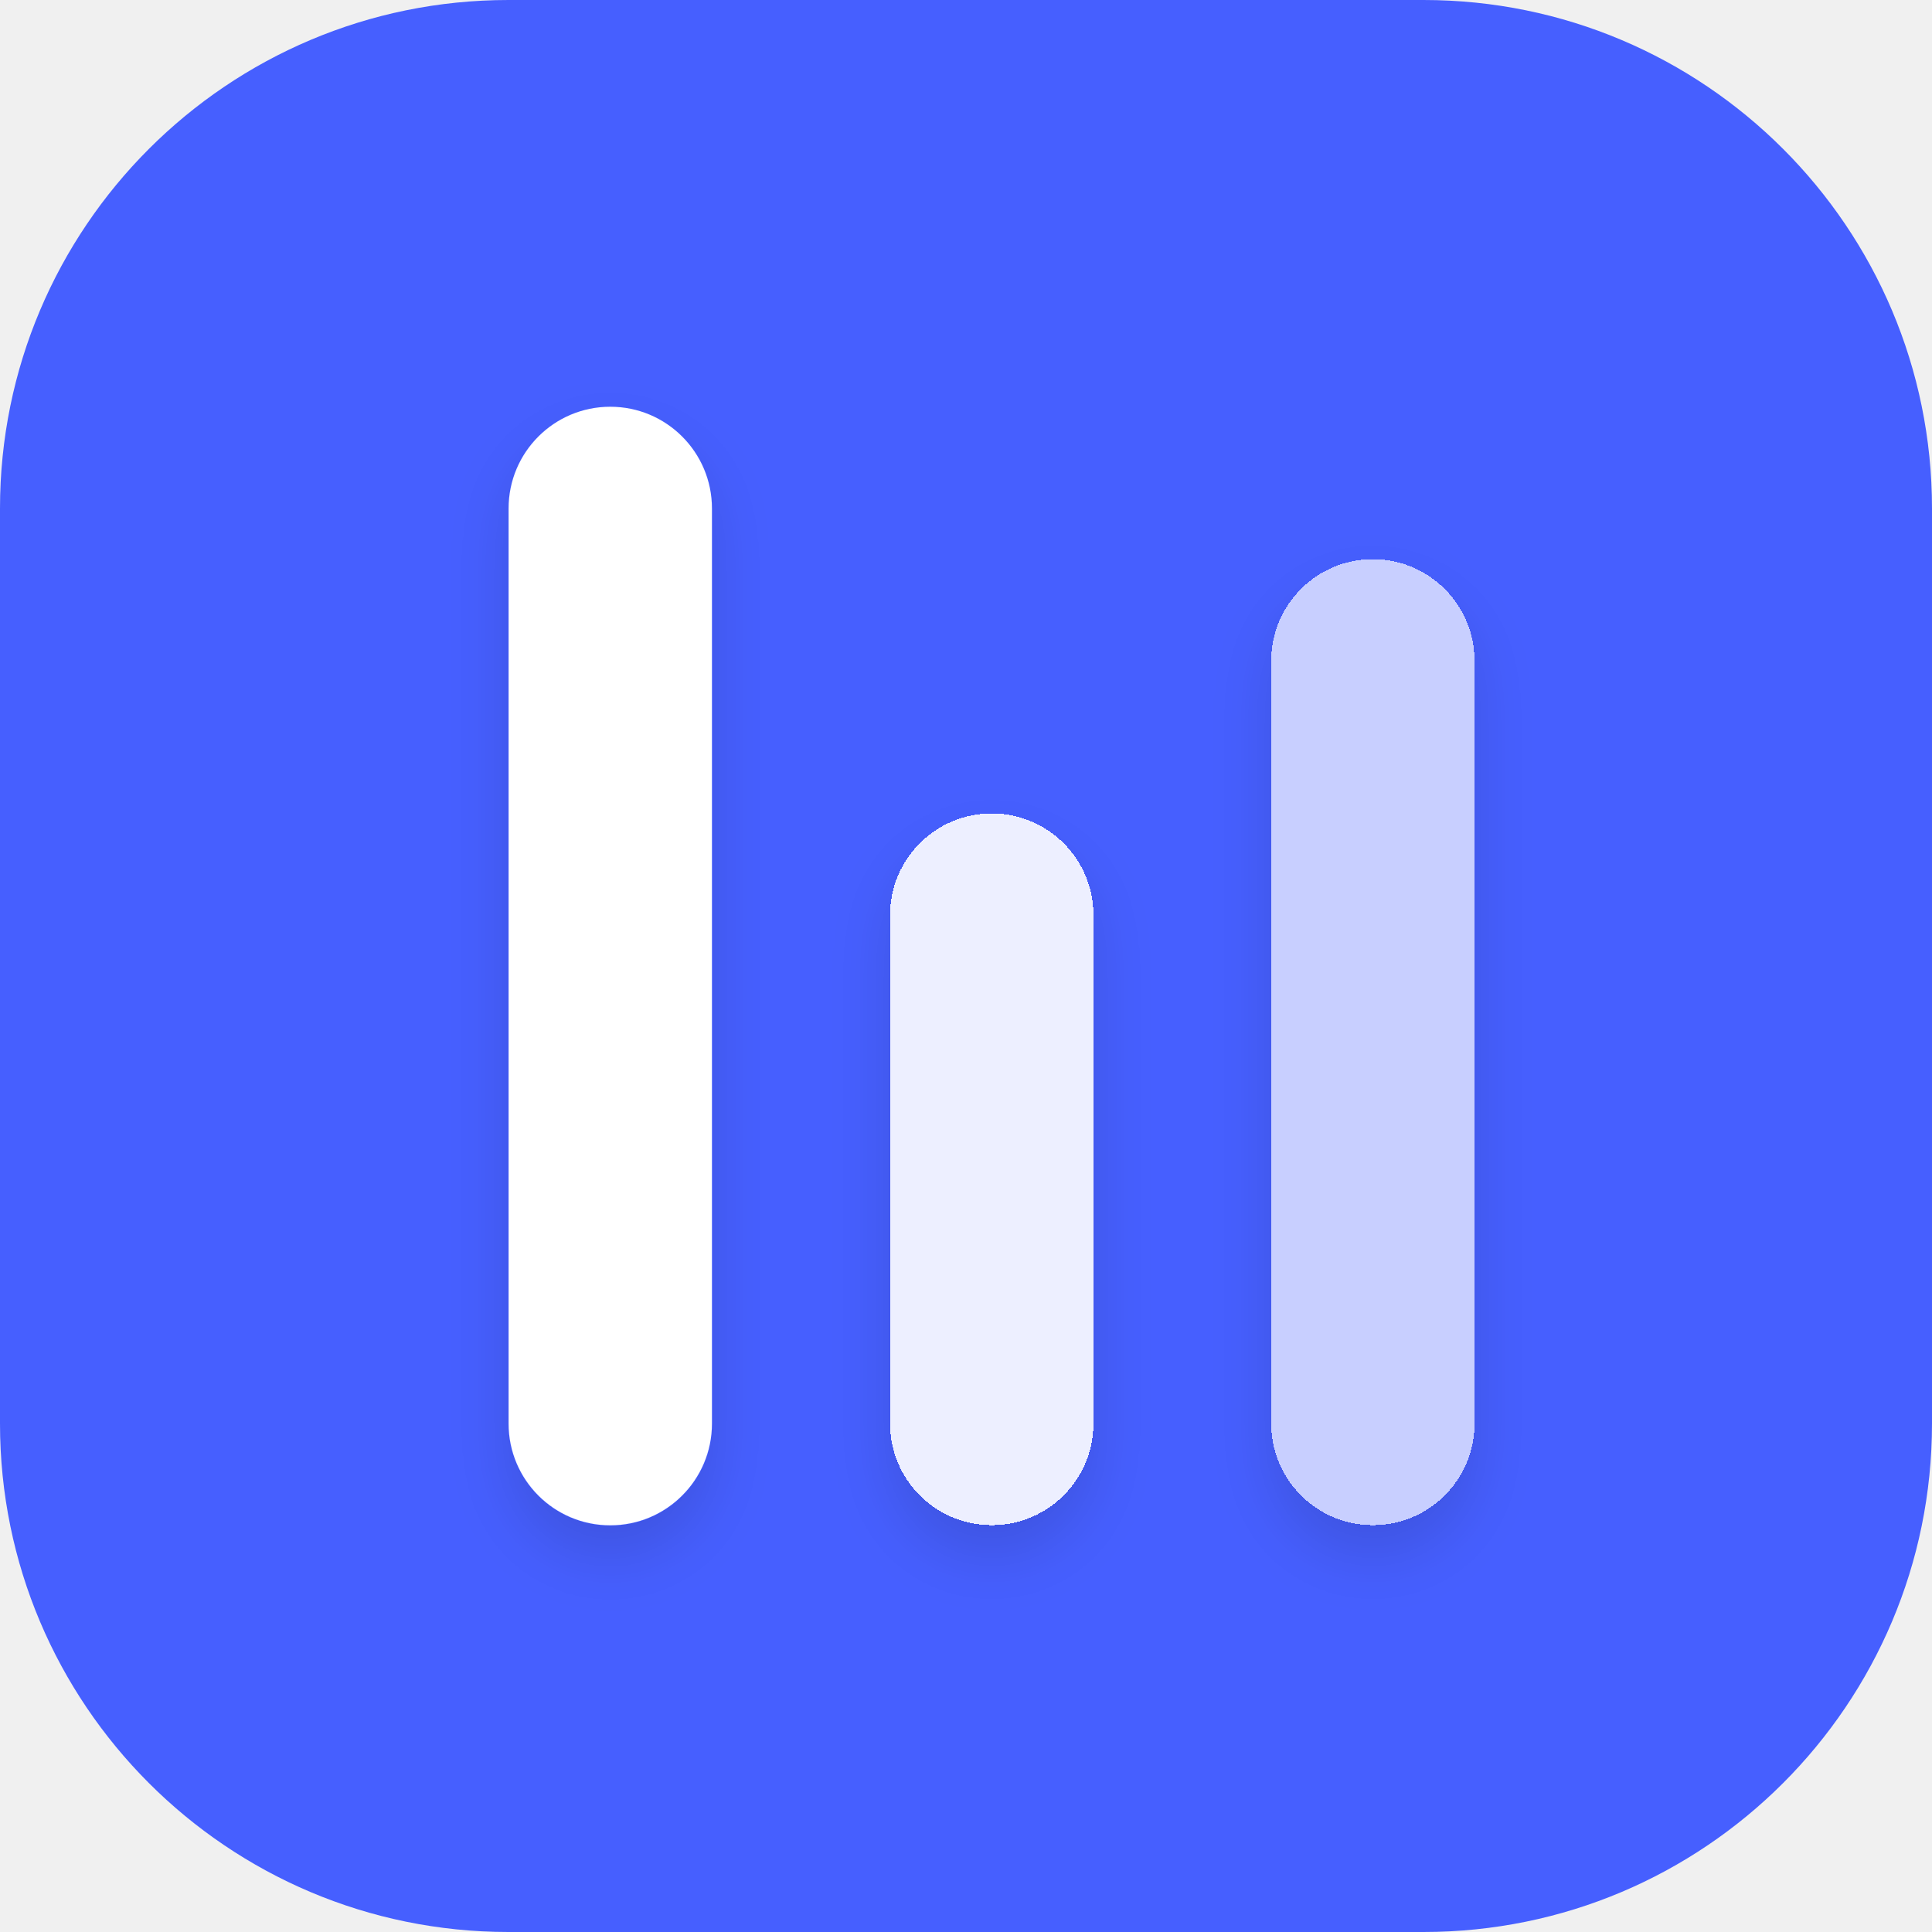
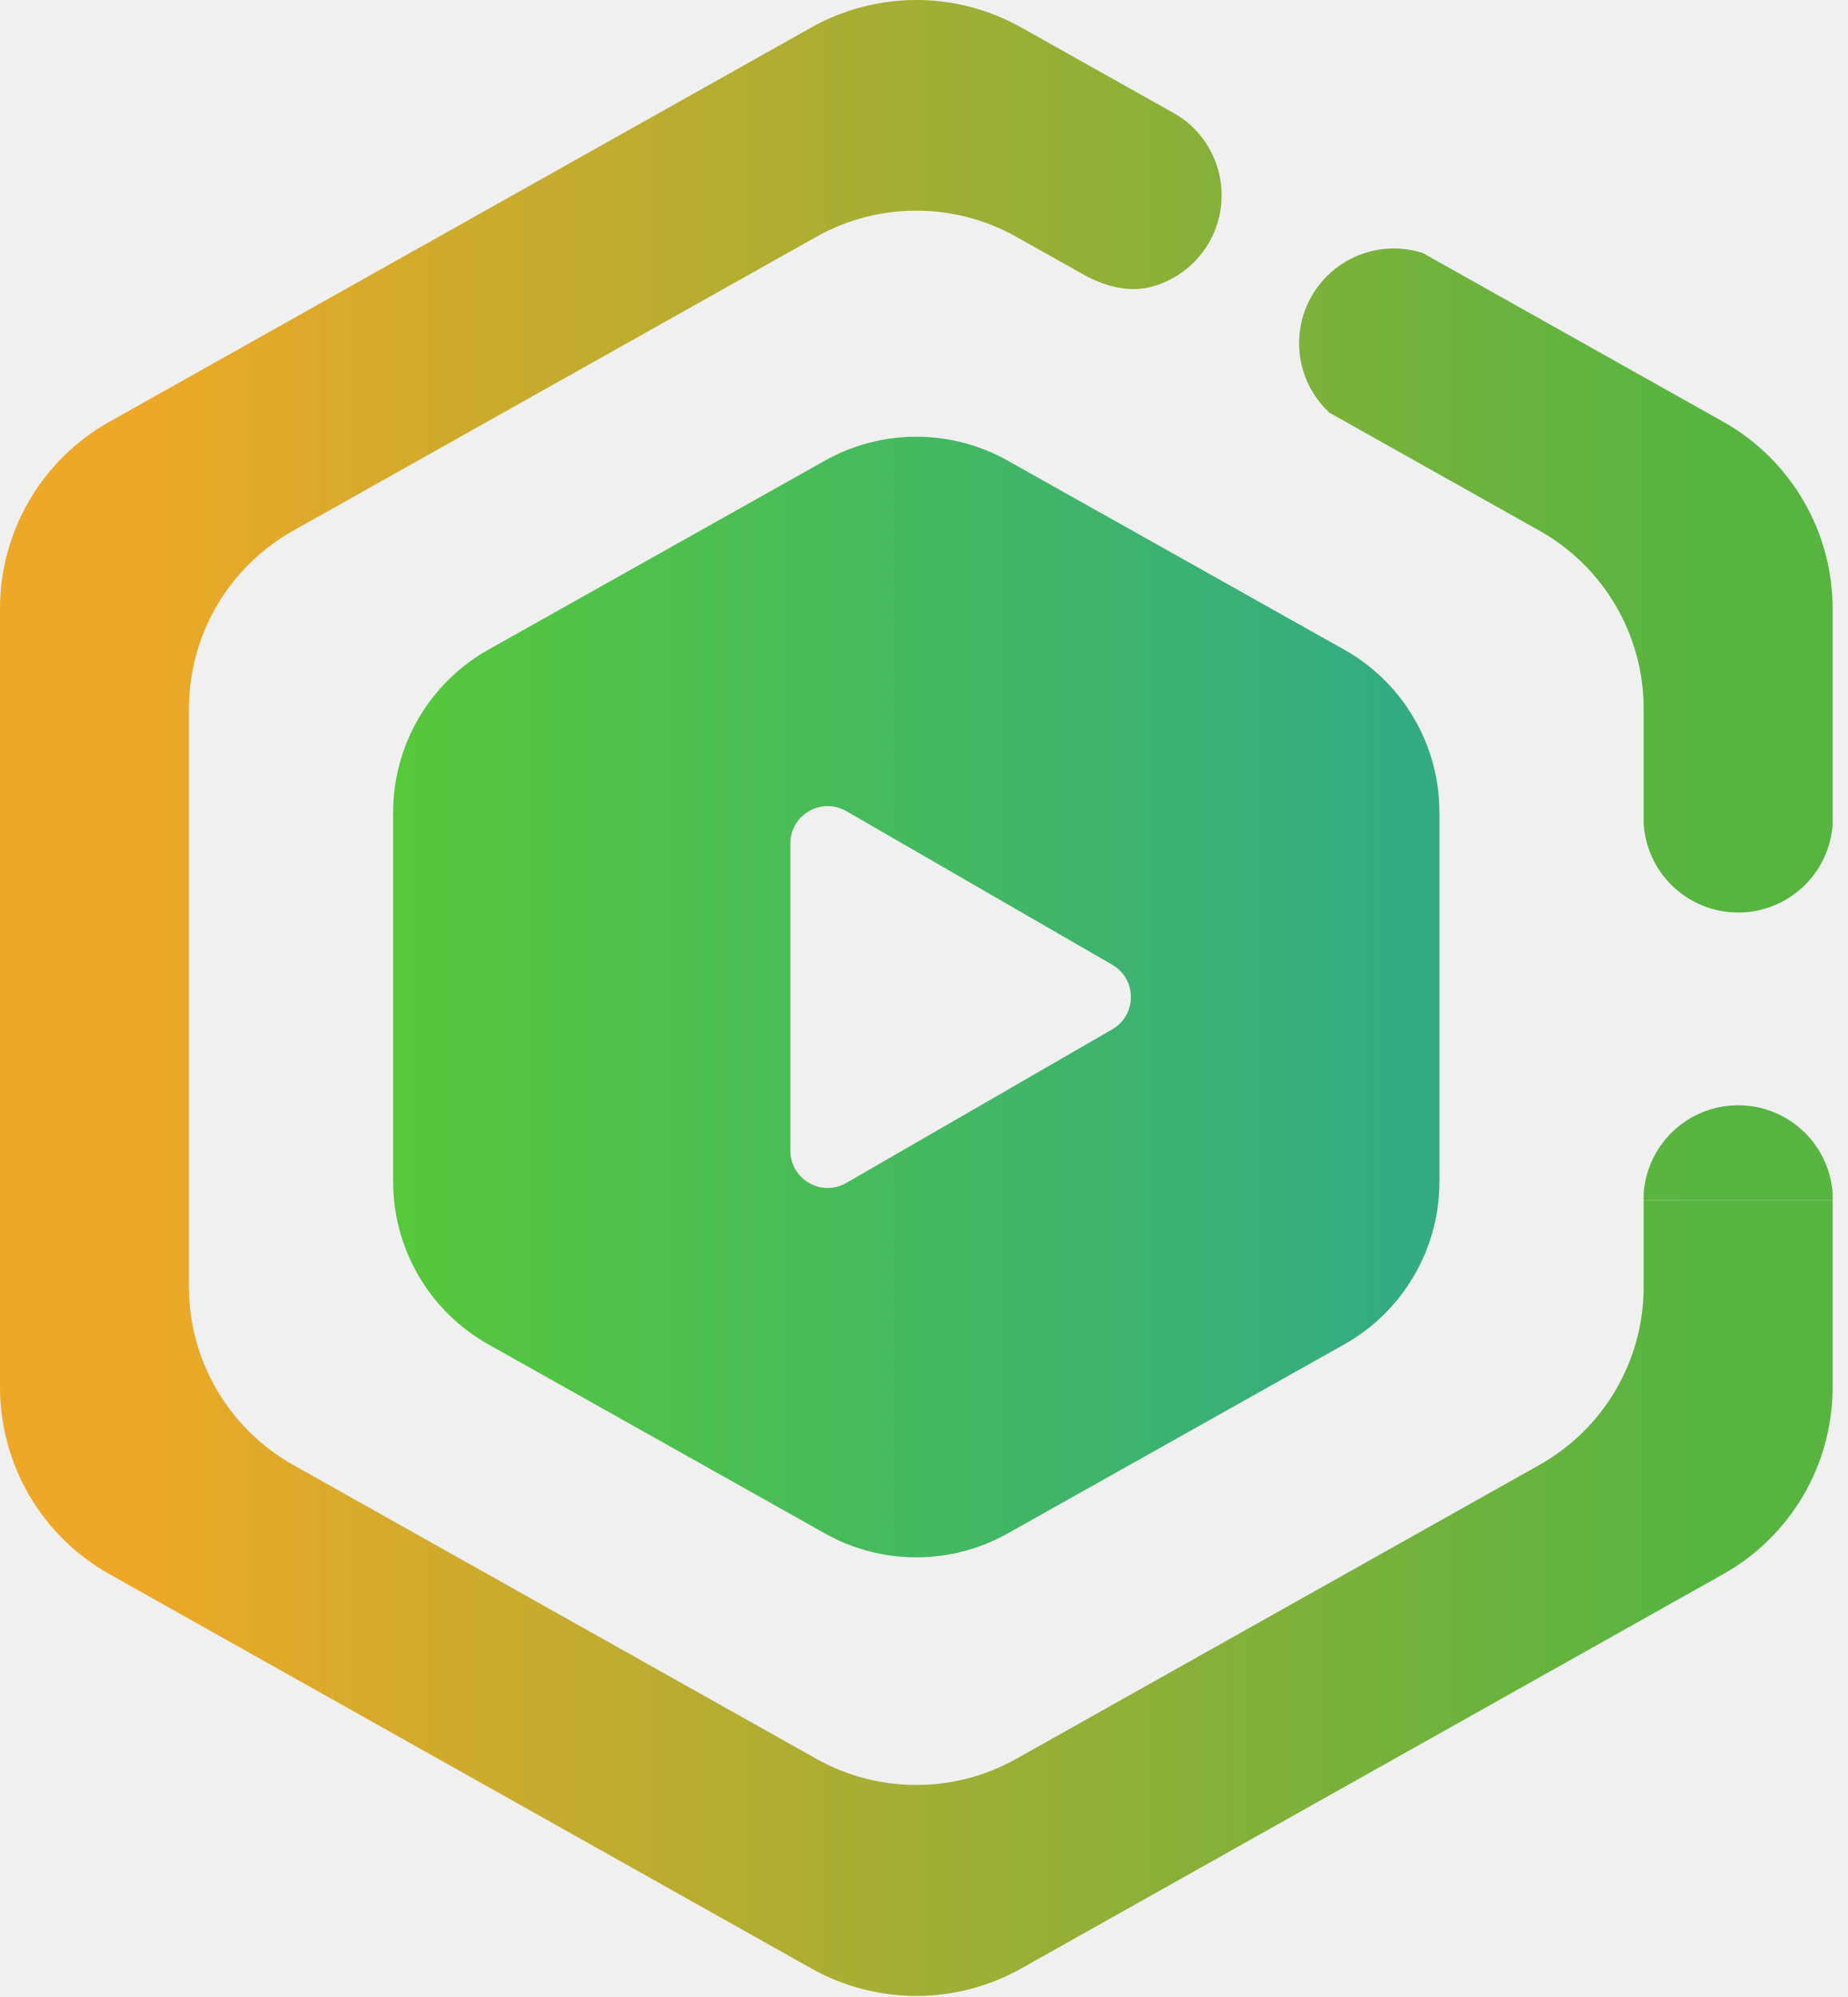
- <svg xmlns="http://www.w3.org/2000/svg" width="32" height="32" viewBox="0 0 32 32" fill="none">
-   <path d="M0 8.421C0 3.77 3.77 0 8.421 0H23.579C28.23 0 32 3.77 32 8.421V23.579C32 28.23 28.23 32 23.579 32H8.421C3.77 32 0 28.23 0 23.579V8.421Z" fill="#465FFF" />
-   <g filter="url(#filter0_d_1884_16361)">
-     <path d="M8.424 8.422C8.424 7.491 9.178 6.737 10.108 6.737C11.038 6.737 11.792 7.491 11.792 8.422V23.579C11.792 24.51 11.038 25.264 10.108 25.264C9.178 25.264 8.424 24.51 8.424 23.579V8.422Z" fill="white" />
-   </g>
-   <g filter="url(#filter1_d_1884_16361)">
-     <path d="M14.742 15.157C14.742 14.227 15.496 13.473 16.426 13.473C17.357 13.473 18.111 14.227 18.111 15.157V23.578C18.111 24.508 17.357 25.262 16.426 25.262C15.496 25.262 14.742 24.508 14.742 23.578V15.157Z" fill="white" fill-opacity="0.9" shape-rendering="crispEdges" />
-   </g>
-   <g filter="url(#filter2_d_1884_16361)">
-     <path d="M21.055 10.946C21.055 10.016 21.809 9.262 22.739 9.262C23.669 9.262 24.423 10.016 24.423 10.946V23.578C24.423 24.508 23.669 25.262 22.739 25.262C21.809 25.262 21.055 24.508 21.055 23.578V10.946Z" fill="white" fill-opacity="0.7" shape-rendering="crispEdges" />
-   </g>
+ <svg xmlns="http://www.w3.org/2000/svg" width="99" height="107" viewBox="0 0 99 107" fill="none">
+   <path d="M44.211 24.68C47.252 22.972 50.963 22.972 54.004 24.68L72.042 34.81C75.194 36.58 77.144 39.913 77.144 43.529V63.315C77.144 66.93 75.194 70.263 72.042 72.033L54.004 82.163C50.963 83.871 47.252 83.871 44.211 82.163L26.173 72.033C23.021 70.263 21.07 66.93 21.07 63.315V43.529C21.07 39.914 23.021 36.58 26.173 34.81L44.211 24.68ZM45.357 43.462C44.024 42.692 42.357 43.655 42.357 45.195V61.649C42.357 63.188 44.024 64.151 45.357 63.381L59.607 55.154C60.941 54.384 60.941 52.459 59.607 51.69L45.357 43.462Z" fill="url(#paint0_linear_3430_32780)" />
+   <path d="M43.483 1.471C46.976 -0.49 51.239 -0.49 54.731 1.471L62.81 6.007L58.07 14.712L54.463 12.687C51.137 10.819 47.078 10.819 43.752 12.687L15.708 28.437C12.261 30.373 10.127 34.019 10.127 37.972V68.953C10.127 72.907 12.261 76.552 15.708 78.489L43.752 94.239C47.078 96.106 51.137 96.106 54.463 94.239L82.507 78.489C85.954 76.552 88.088 72.907 88.088 68.953V64.305H98.215V74.328C98.215 78.48 95.974 82.308 92.355 84.341L54.731 105.471C51.239 107.432 46.976 107.432 43.483 105.471L5.86 84.341C2.241 82.308 0 78.48 0 74.328V32.614C0 28.462 2.241 24.633 5.86 22.6L43.483 1.471ZM93.154 59.22C94.501 59.22 95.793 59.755 96.745 60.707C97.6 61.562 98.118 62.691 98.215 63.888V64.298H88.088V63.967C88.168 62.741 88.69 61.581 89.564 60.707C90.516 59.755 91.808 59.22 93.154 59.22ZM73.264 13.52C74.247 13.23 75.288 13.247 76.251 13.556L92.355 22.6C95.974 24.633 98.215 28.462 98.215 32.614V44.216C98.12 45.416 97.602 46.549 96.745 47.407C95.793 48.359 94.501 48.894 93.154 48.894C91.808 48.894 90.516 48.359 89.564 47.407C88.687 46.53 88.166 45.366 88.088 44.137V37.972C88.088 34.019 85.954 30.373 82.507 28.437L71.245 22.112C70.582 21.496 70.089 20.71 69.829 19.827C69.448 18.536 69.596 17.145 70.24 15.962C70.884 14.78 71.972 13.901 73.264 13.52ZM63.113 6.178C64.146 6.835 64.915 7.847 65.263 9.028C65.643 10.319 65.496 11.709 64.853 12.892C64.209 14.075 63.121 14.953 61.829 15.334C60.551 15.711 59.281 15.365 58.108 14.734L58.07 14.712L62.81 6.007L63.113 6.178Z" fill="url(#paint1_linear_3430_32780)" />
  <defs>
-     <filter id="filter0_d_1884_16361" x="7.424" y="6.237" width="5.368" height="20.526" filterUnits="userSpaceOnUse" color-interpolation-filters="sRGB">
-       <feFlood flood-opacity="0" result="BackgroundImageFix" />
-       <feColorMatrix in="SourceAlpha" type="matrix" values="0 0 0 0 0 0 0 0 0 0 0 0 0 0 0 0 0 0 127 0" result="hardAlpha" />
-       <feOffset dy="0.5" />
-       <feGaussianBlur stdDeviation="0.5" />
-       <feComposite in2="hardAlpha" operator="out" />
-       <feColorMatrix type="matrix" values="0 0 0 0 0 0 0 0 0 0 0 0 0 0 0 0 0 0 0.12 0" />
-       <feBlend mode="normal" in2="BackgroundImageFix" result="effect1_dropShadow_1884_16361" />
-       <feBlend mode="normal" in="SourceGraphic" in2="effect1_dropShadow_1884_16361" result="shape" />
-     </filter>
-     <filter id="filter1_d_1884_16361" x="13.742" y="12.973" width="5.368" height="13.789" filterUnits="userSpaceOnUse" color-interpolation-filters="sRGB">
-       <feFlood flood-opacity="0" result="BackgroundImageFix" />
-       <feColorMatrix in="SourceAlpha" type="matrix" values="0 0 0 0 0 0 0 0 0 0 0 0 0 0 0 0 0 0 127 0" result="hardAlpha" />
-       <feOffset dy="0.5" />
-       <feGaussianBlur stdDeviation="0.5" />
-       <feComposite in2="hardAlpha" operator="out" />
-       <feColorMatrix type="matrix" values="0 0 0 0 0 0 0 0 0 0 0 0 0 0 0 0 0 0 0.12 0" />
-       <feBlend mode="normal" in2="BackgroundImageFix" result="effect1_dropShadow_1884_16361" />
-       <feBlend mode="normal" in="SourceGraphic" in2="effect1_dropShadow_1884_16361" result="shape" />
-     </filter>
-     <filter id="filter2_d_1884_16361" x="20.055" y="8.762" width="5.368" height="18" filterUnits="userSpaceOnUse" color-interpolation-filters="sRGB">
-       <feFlood flood-opacity="0" result="BackgroundImageFix" />
-       <feColorMatrix in="SourceAlpha" type="matrix" values="0 0 0 0 0 0 0 0 0 0 0 0 0 0 0 0 0 0 127 0" result="hardAlpha" />
-       <feOffset dy="0.5" />
-       <feGaussianBlur stdDeviation="0.5" />
-       <feComposite in2="hardAlpha" operator="out" />
-       <feColorMatrix type="matrix" values="0 0 0 0 0 0 0 0 0 0 0 0 0 0 0 0 0 0 0.12 0" />
-       <feBlend mode="normal" in2="BackgroundImageFix" result="effect1_dropShadow_1884_16361" />
-       <feBlend mode="normal" in="SourceGraphic" in2="effect1_dropShadow_1884_16361" result="shape" />
-     </filter>
+     <linearGradient id="paint0_linear_3430_32780" x1="21.482" y1="52.139" x2="76.232" y2="52.139" gradientUnits="userSpaceOnUse">
+       <stop stop-color="#57C73B" />
+       <stop offset="1" stop-color="#33AB84" />
+     </linearGradient>
+     <linearGradient id="paint1_linear_3430_32780" x1="7.027" y1="51.49" x2="90.426" y2="51.49" gradientUnits="userSpaceOnUse">
+       <stop stop-color="#EEA827" />
+       <stop offset="1" stop-color="#58B441" />
+     </linearGradient>
  </defs>
</svg>
